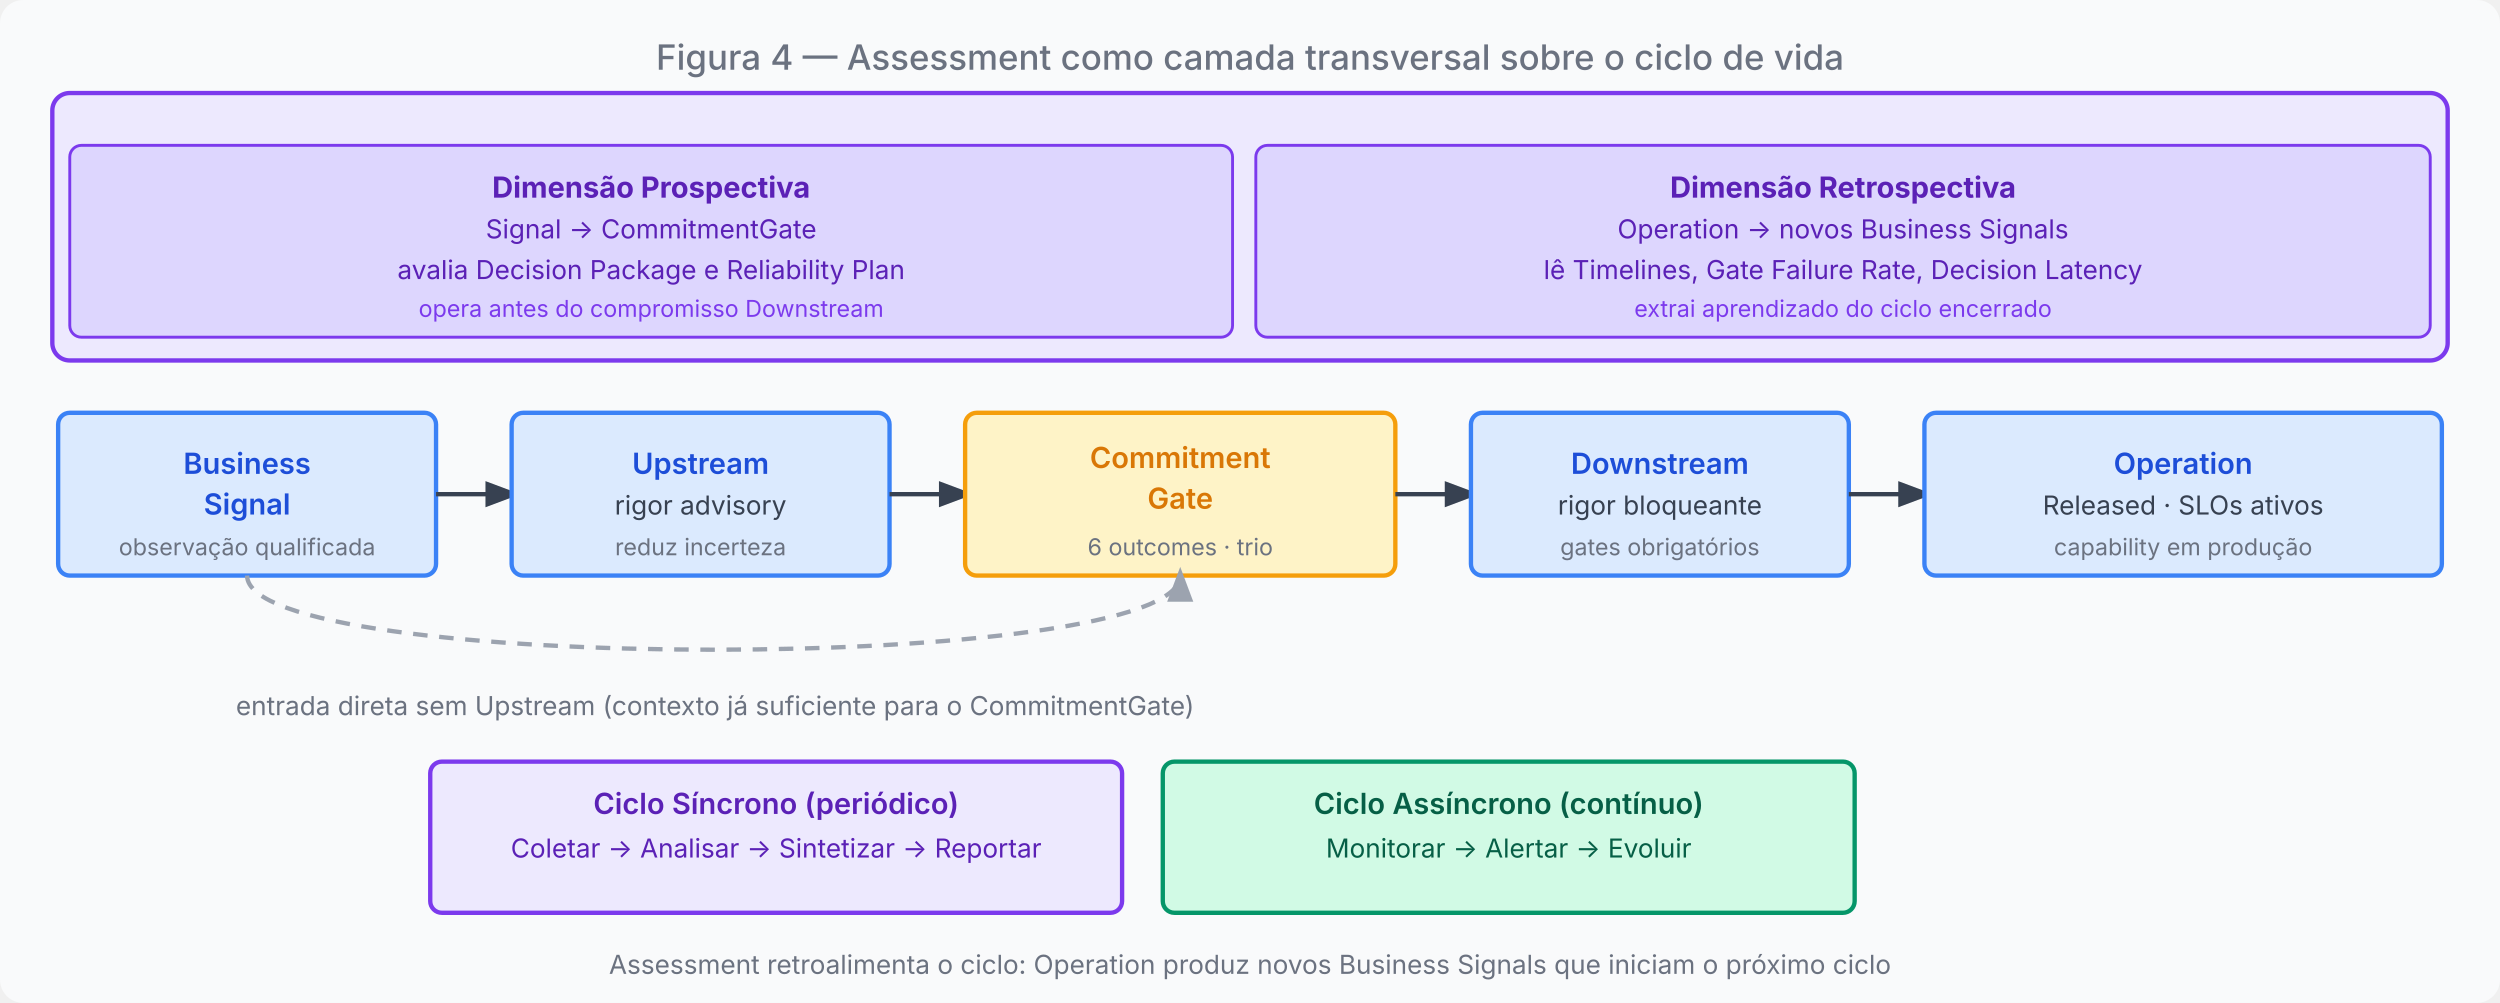
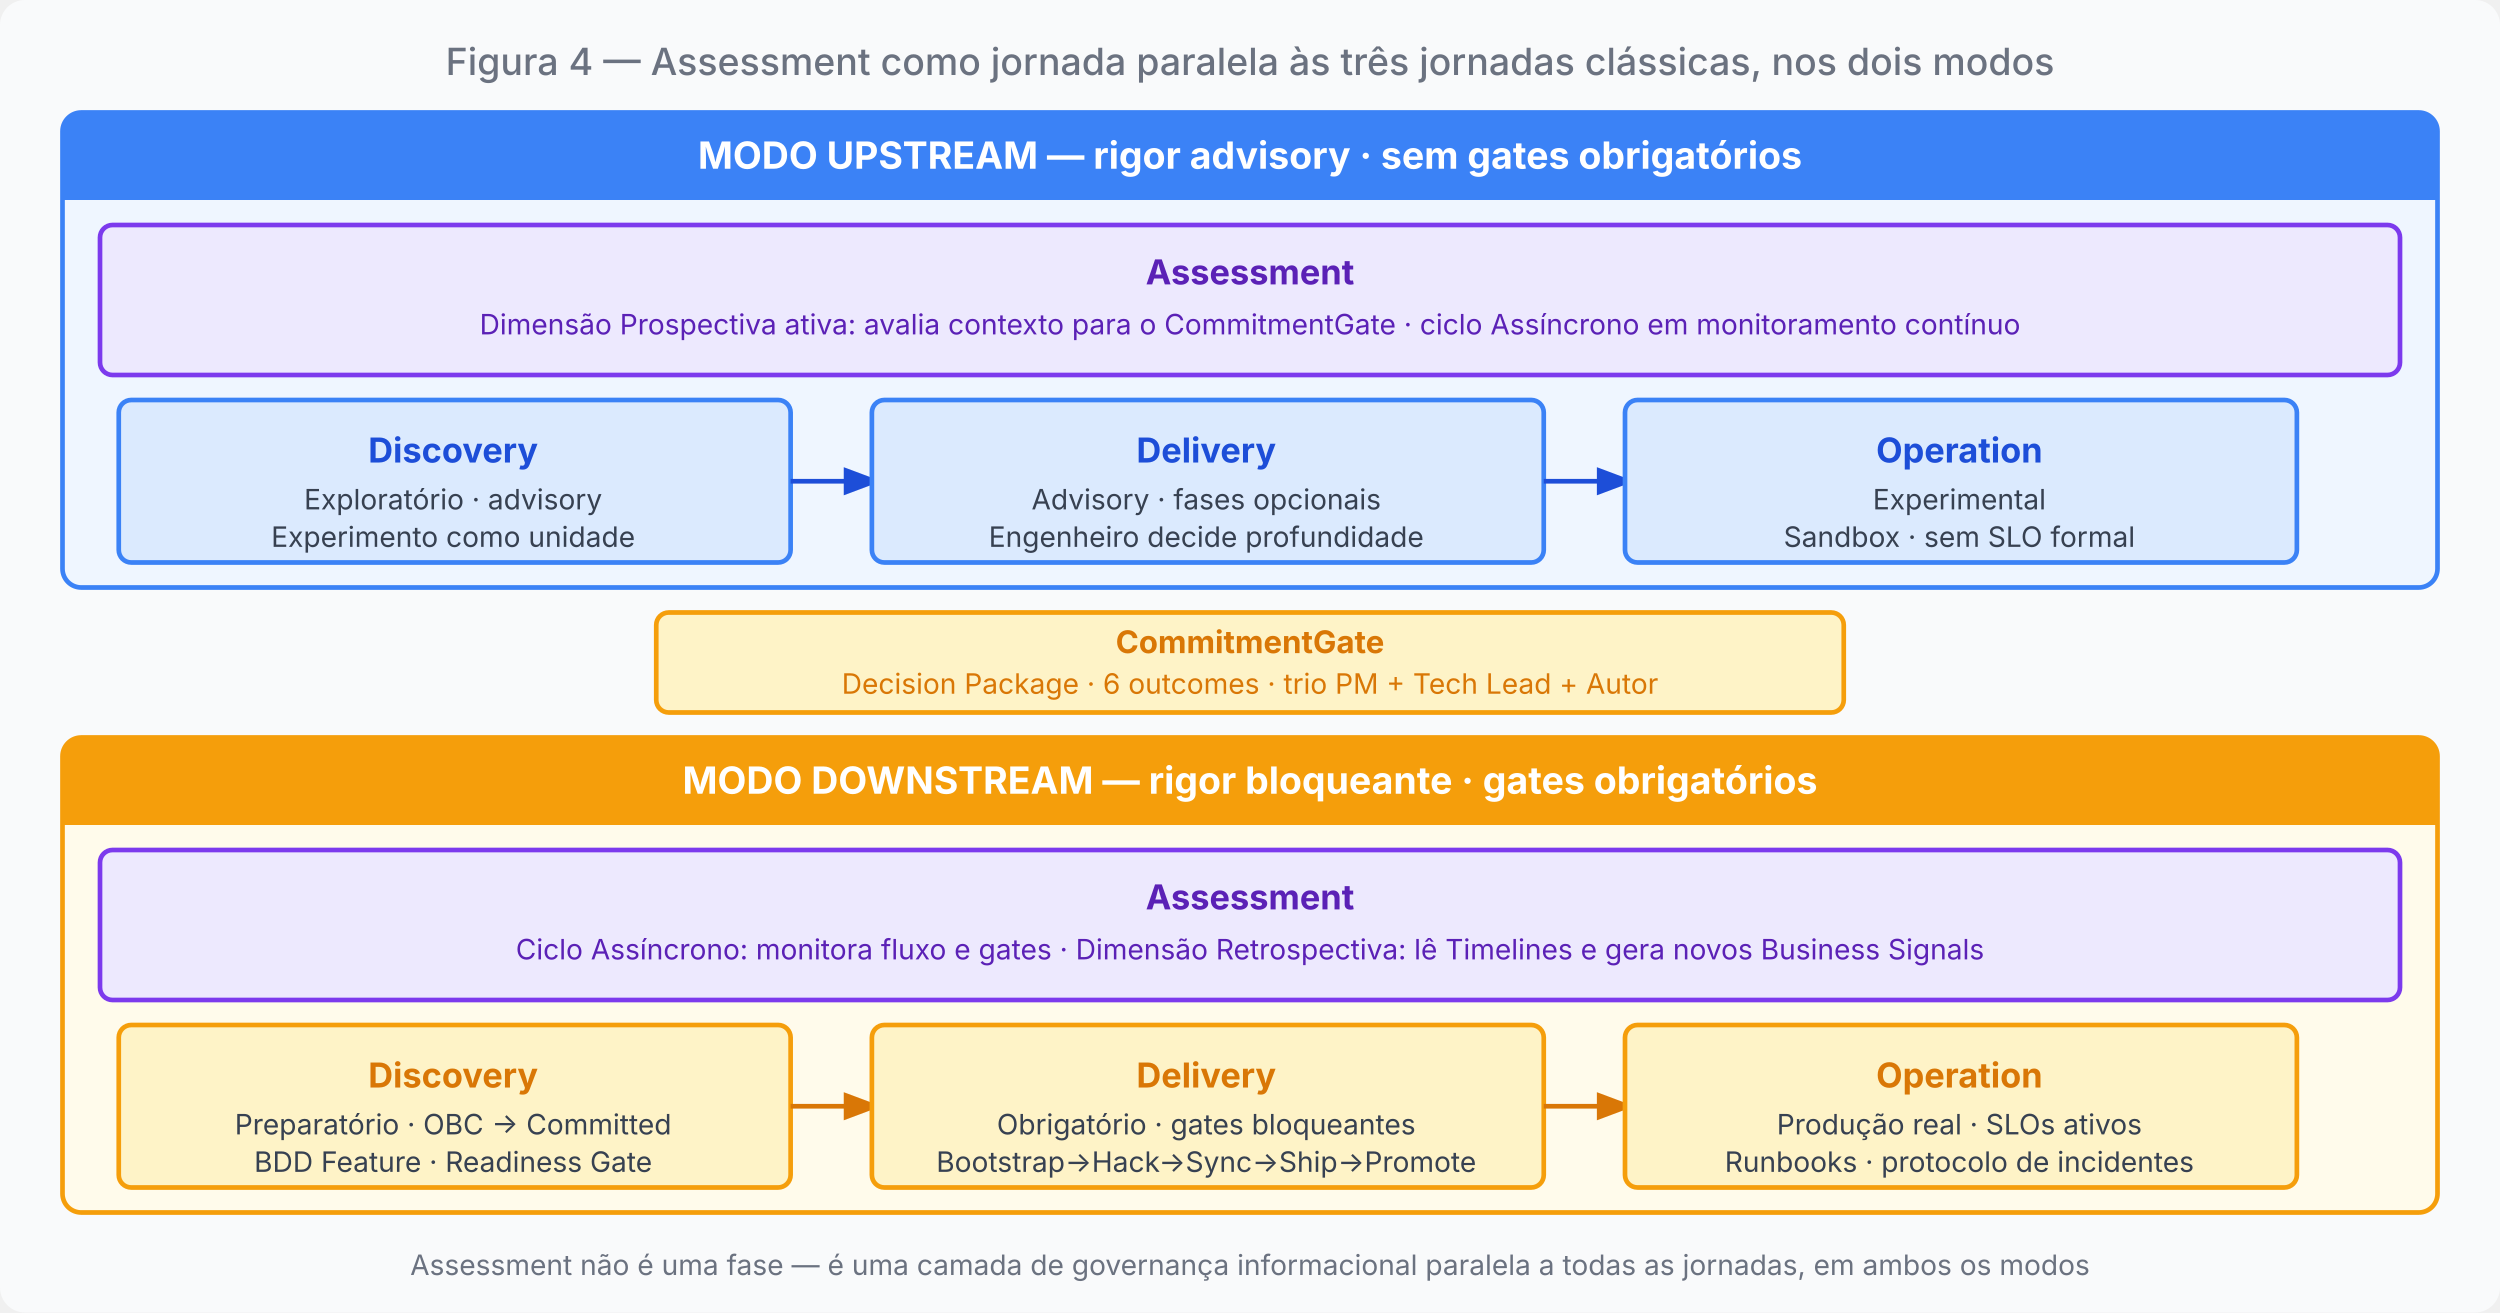
- <svg xmlns="http://www.w3.org/2000/svg" viewBox="0 0 860 345" width="100%" font-family="system-ui, -apple-system, sans-serif">
+ <svg xmlns="http://www.w3.org/2000/svg" viewBox="0 0 800 420" width="100%" font-family="system-ui, -apple-system, sans-serif">
  <defs>
-     <marker id="arr" markerWidth="8" markerHeight="8" refX="6" refY="3" orient="auto">
-       <path d="M0,0 L0,6 L8,3 z" fill="#374151" />
+     <marker id="arr-b" markerWidth="8" markerHeight="8" refX="6" refY="3" orient="auto">
+       <path d="M0,0 L0,6 L8,3 z" fill="#1D4ED8" />
    </marker>
-     <marker id="arrG" markerWidth="8" markerHeight="8" refX="6" refY="3" orient="auto">
-       <path d="M0,0 L0,6 L8,3 z" fill="#9CA3AF" />
+     <marker id="arr-a" markerWidth="8" markerHeight="8" refX="6" refY="3" orient="auto">
+       <path d="M0,0 L0,6 L8,3 z" fill="#D97706" />
    </marker>
  </defs>
-   <rect width="860" height="345" fill="#F9FAFB" rx="8" />
-   <text x="430" y="24" text-anchor="middle" font-size="12" fill="#6B7280" font-weight="500">Figura 4 — Assessment como camada transversal sobre o ciclo de vida</text>
-   <rect x="18" y="32" width="824" height="92" fill="#EDE9FE" stroke="#7C3AED" stroke-width="1.5" rx="6" />
-   <rect x="24" y="50" width="400" height="66" fill="#DDD6FE" stroke="#7C3AED" stroke-width="1" rx="4" />
-   <text x="224" y="68" text-anchor="middle" font-size="10" fill="#5B21B6" font-weight="700">Dimensão Prospectiva</text>
-   <text x="224" y="82" text-anchor="middle" font-size="9" fill="#5B21B6">Signal → CommitmentGate</text>
-   <text x="224" y="96" text-anchor="middle" font-size="9" fill="#5B21B6">avalia Decision Package e Reliability Plan</text>
-   <text x="224" y="109" text-anchor="middle" font-size="8" fill="#7C3AED">opera antes do compromisso Downstream</text>
-   <rect x="432" y="50" width="404" height="66" fill="#DDD6FE" stroke="#7C3AED" stroke-width="1" rx="4" />
-   <text x="634" y="68" text-anchor="middle" font-size="10" fill="#5B21B6" font-weight="700">Dimensão Retrospectiva</text>
-   <text x="634" y="82" text-anchor="middle" font-size="9" fill="#5B21B6">Operation → novos Business Signals</text>
-   <text x="634" y="96" text-anchor="middle" font-size="9" fill="#5B21B6">lê Timelines, Gate Failure Rate, Decision Latency</text>
-   <text x="634" y="109" text-anchor="middle" font-size="8" fill="#7C3AED">extrai aprendizado do ciclo encerrado</text>
-   <rect x="20" y="142" width="130" height="56" fill="#DBEAFE" stroke="#3B82F6" stroke-width="1.5" rx="4" />
-   <text x="85" y="163" text-anchor="middle" font-size="10" fill="#1D4ED8" font-weight="600">Business</text>
-   <text x="85" y="177" text-anchor="middle" font-size="10" fill="#1D4ED8" font-weight="600">Signal</text>
-   <text x="85" y="191" text-anchor="middle" font-size="8" fill="#6B7280">observação qualificada</text>
-   <line x1="150" y1="170" x2="176" y2="170" stroke="#374151" stroke-width="1.5" marker-end="url(#arr)" />
-   <rect x="176" y="142" width="130" height="56" fill="#DBEAFE" stroke="#3B82F6" stroke-width="1.5" rx="4" />
-   <text x="241" y="163" text-anchor="middle" font-size="10" fill="#1D4ED8" font-weight="600">Upstream</text>
-   <text x="241" y="177" text-anchor="middle" font-size="9" fill="#374151">rigor advisory</text>
-   <text x="241" y="191" text-anchor="middle" font-size="8" fill="#6B7280">reduz incerteza</text>
-   <line x1="306" y1="170" x2="332" y2="170" stroke="#374151" stroke-width="1.5" marker-end="url(#arr)" />
-   <rect x="332" y="142" width="148" height="56" fill="#FEF3C7" stroke="#F59E0B" stroke-width="1.5" rx="4" />
-   <text x="406" y="161" text-anchor="middle" font-size="10" fill="#D97706" font-weight="600">Commitment</text>
-   <text x="406" y="175" text-anchor="middle" font-size="10" fill="#D97706" font-weight="600">Gate</text>
-   <text x="406" y="191" text-anchor="middle" font-size="8" fill="#6B7280">6 outcomes · trio</text>
-   <line x1="480" y1="170" x2="506" y2="170" stroke="#374151" stroke-width="1.5" marker-end="url(#arr)" />
-   <rect x="506" y="142" width="130" height="56" fill="#DBEAFE" stroke="#3B82F6" stroke-width="1.5" rx="4" />
-   <text x="571" y="163" text-anchor="middle" font-size="10" fill="#1D4ED8" font-weight="600">Downstream</text>
-   <text x="571" y="177" text-anchor="middle" font-size="9" fill="#374151">rigor bloqueante</text>
-   <text x="571" y="191" text-anchor="middle" font-size="8" fill="#6B7280">gates obrigatórios</text>
-   <line x1="636" y1="170" x2="662" y2="170" stroke="#374151" stroke-width="1.5" marker-end="url(#arr)" />
-   <rect x="662" y="142" width="178" height="56" fill="#DBEAFE" stroke="#3B82F6" stroke-width="1.5" rx="4" />
-   <text x="751" y="163" text-anchor="middle" font-size="10" fill="#1D4ED8" font-weight="600">Operation</text>
-   <text x="751" y="177" text-anchor="middle" font-size="9" fill="#374151">Released · SLOs ativos</text>
-   <text x="751" y="191" text-anchor="middle" font-size="8" fill="#6B7280">capability em produção</text>
-   <path d="M 85 198 C 85 232 406 232 406 198" fill="none" stroke="#9CA3AF" stroke-width="1.5" stroke-dasharray="5,4" marker-end="url(#arrG)" />
-   <text x="246" y="246" text-anchor="middle" font-size="9" fill="#6B7280">entrada direta sem Upstream (contexto já suficiente para o CommitmentGate)</text>
-   <rect x="148" y="262" width="238" height="52" fill="#EDE9FE" stroke="#7C3AED" stroke-width="1.5" rx="4" />
-   <text x="267" y="280" text-anchor="middle" font-size="10" fill="#5B21B6" font-weight="600">Ciclo Síncrono (periódico)</text>
-   <text x="267" y="295" text-anchor="middle" font-size="9" fill="#5B21B6">Coletar → Analisar → Sintetizar → Reportar</text>
-   <rect x="400" y="262" width="238" height="52" fill="#D1FAE5" stroke="#059669" stroke-width="1.5" rx="4" />
-   <text x="519" y="280" text-anchor="middle" font-size="10" fill="#065F46" font-weight="600">Ciclo Assíncrono (contínuo)</text>
-   <text x="519" y="295" text-anchor="middle" font-size="9" fill="#065F46">Monitorar → Alertar → Evoluir</text>
-   <text x="430" y="335" text-anchor="middle" font-size="9" fill="#6B7280">Assessment retroalimenta o ciclo: Operation produz novos Business Signals que iniciam o próximo ciclo</text>
+   <rect width="800" height="420" fill="#F9FAFB" rx="8" />
+   <text x="400" y="24" text-anchor="middle" font-size="12" fill="#6B7280" font-weight="500">Figura 4 — Assessment como jornada paralela às três jornadas clássicas, nos dois modos</text>
+   <rect x="20" y="36" width="760" height="152" fill="#EFF6FF" stroke="#3B82F6" stroke-width="1.5" rx="6" />
+   <path d="M 26,36 Q 20,36 20,42 L 20,64 L 780,64 L 780,42 Q 780,36 774,36 Z" fill="#3B82F6" />
+   <text x="400" y="54" text-anchor="middle" font-size="12" fill="#FFFFFF" font-weight="700">MODO UPSTREAM — rigor advisory · sem gates obrigatórios</text>
+   <rect x="32" y="72" width="736" height="48" fill="#EDE9FE" stroke="#7C3AED" stroke-width="1.5" rx="4" />
+   <text x="400" y="91" text-anchor="middle" font-size="11" fill="#5B21B6" font-weight="700">Assessment</text>
+   <text x="400" y="107" text-anchor="middle" font-size="9" fill="#5B21B6">Dimensão Prospectiva ativa: avalia contexto para o CommitmentGate · ciclo Assíncrono em monitoramento contínuo</text>
+   <rect x="38" y="128" width="215" height="52" fill="#DBEAFE" stroke="#3B82F6" stroke-width="1.5" rx="4" />
+   <text x="145" y="148" text-anchor="middle" font-size="11" fill="#1D4ED8" font-weight="700">Discovery</text>
+   <text x="145" y="163" text-anchor="middle" font-size="9" fill="#374151">Exploratório · advisory</text>
+   <text x="145" y="175" text-anchor="middle" font-size="9" fill="#374151">Experimento como unidade</text>
+   <line x1="253" y1="154" x2="279" y2="154" stroke="#1D4ED8" stroke-width="1.5" marker-end="url(#arr-b)" />
+   <rect x="279" y="128" width="215" height="52" fill="#DBEAFE" stroke="#3B82F6" stroke-width="1.5" rx="4" />
+   <text x="386" y="148" text-anchor="middle" font-size="11" fill="#1D4ED8" font-weight="700">Delivery</text>
+   <text x="386" y="163" text-anchor="middle" font-size="9" fill="#374151">Advisory · fases opcionais</text>
+   <text x="386" y="175" text-anchor="middle" font-size="9" fill="#374151">Engenheiro decide profundidade</text>
+   <line x1="494" y1="154" x2="520" y2="154" stroke="#1D4ED8" stroke-width="1.5" marker-end="url(#arr-b)" />
+   <rect x="520" y="128" width="215" height="52" fill="#DBEAFE" stroke="#3B82F6" stroke-width="1.5" rx="4" />
+   <text x="627" y="148" text-anchor="middle" font-size="11" fill="#1D4ED8" font-weight="700">Operation</text>
+   <text x="627" y="163" text-anchor="middle" font-size="9" fill="#374151">Experimental</text>
+   <text x="627" y="175" text-anchor="middle" font-size="9" fill="#374151">Sandbox · sem SLO formal</text>
+   <rect x="210" y="196" width="380" height="32" fill="#FEF3C7" stroke="#F59E0B" stroke-width="1.5" rx="4" />
+   <text x="400" y="209" text-anchor="middle" font-size="10" fill="#D97706" font-weight="700">CommitmentGate</text>
+   <text x="400" y="222" text-anchor="middle" font-size="9" fill="#D97706">Decision Package · 6 outcomes · trio PM + Tech Lead + Autor</text>
+   <rect x="20" y="236" width="760" height="152" fill="#FFFBEB" stroke="#F59E0B" stroke-width="1.5" rx="6" />
+   <path d="M 26,236 Q 20,236 20,242 L 20,264 L 780,264 L 780,242 Q 780,236 774,236 Z" fill="#F59E0B" />
+   <text x="400" y="254" text-anchor="middle" font-size="12" fill="#FFFFFF" font-weight="700">MODO DOWNSTREAM — rigor bloqueante · gates obrigatórios</text>
+   <rect x="32" y="272" width="736" height="48" fill="#EDE9FE" stroke="#7C3AED" stroke-width="1.5" rx="4" />
+   <text x="400" y="291" text-anchor="middle" font-size="11" fill="#5B21B6" font-weight="700">Assessment</text>
+   <text x="400" y="307" text-anchor="middle" font-size="9" fill="#5B21B6">Ciclo Assíncrono: monitora fluxo e gates · Dimensão Retrospectiva: lê Timelines e gera novos Business Signals</text>
+   <rect x="38" y="328" width="215" height="52" fill="#FEF3C7" stroke="#F59E0B" stroke-width="1.5" rx="4" />
+   <text x="145" y="348" text-anchor="middle" font-size="11" fill="#D97706" font-weight="700">Discovery</text>
+   <text x="145" y="363" text-anchor="middle" font-size="9" fill="#374151">Preparatório · OBC → Committed</text>
+   <text x="145" y="375" text-anchor="middle" font-size="9" fill="#374151">BDD Feature · Readiness Gate</text>
+   <line x1="253" y1="354" x2="279" y2="354" stroke="#D97706" stroke-width="1.5" marker-end="url(#arr-a)" />
+   <rect x="279" y="328" width="215" height="52" fill="#FEF3C7" stroke="#F59E0B" stroke-width="1.5" rx="4" />
+   <text x="386" y="348" text-anchor="middle" font-size="11" fill="#D97706" font-weight="700">Delivery</text>
+   <text x="386" y="363" text-anchor="middle" font-size="9" fill="#374151">Obrigatório · gates bloqueantes</text>
+   <text x="386" y="375" text-anchor="middle" font-size="9" fill="#374151">Bootstrap→Hack→Sync→Ship→Promote</text>
+   <line x1="494" y1="354" x2="520" y2="354" stroke="#D97706" stroke-width="1.5" marker-end="url(#arr-a)" />
+   <rect x="520" y="328" width="215" height="52" fill="#FEF3C7" stroke="#F59E0B" stroke-width="1.5" rx="4" />
+   <text x="627" y="348" text-anchor="middle" font-size="11" fill="#D97706" font-weight="700">Operation</text>
+   <text x="627" y="363" text-anchor="middle" font-size="9" fill="#374151">Produção real · SLOs ativos</text>
+   <text x="627" y="375" text-anchor="middle" font-size="9" fill="#374151">Runbooks · protocolo de incidentes</text>
+   <text x="400" y="408" text-anchor="middle" font-size="9" fill="#6B7280">Assessment não é uma fase — é uma camada de governança informacional paralela a todas as jornadas, em ambos os modos</text>
</svg>
